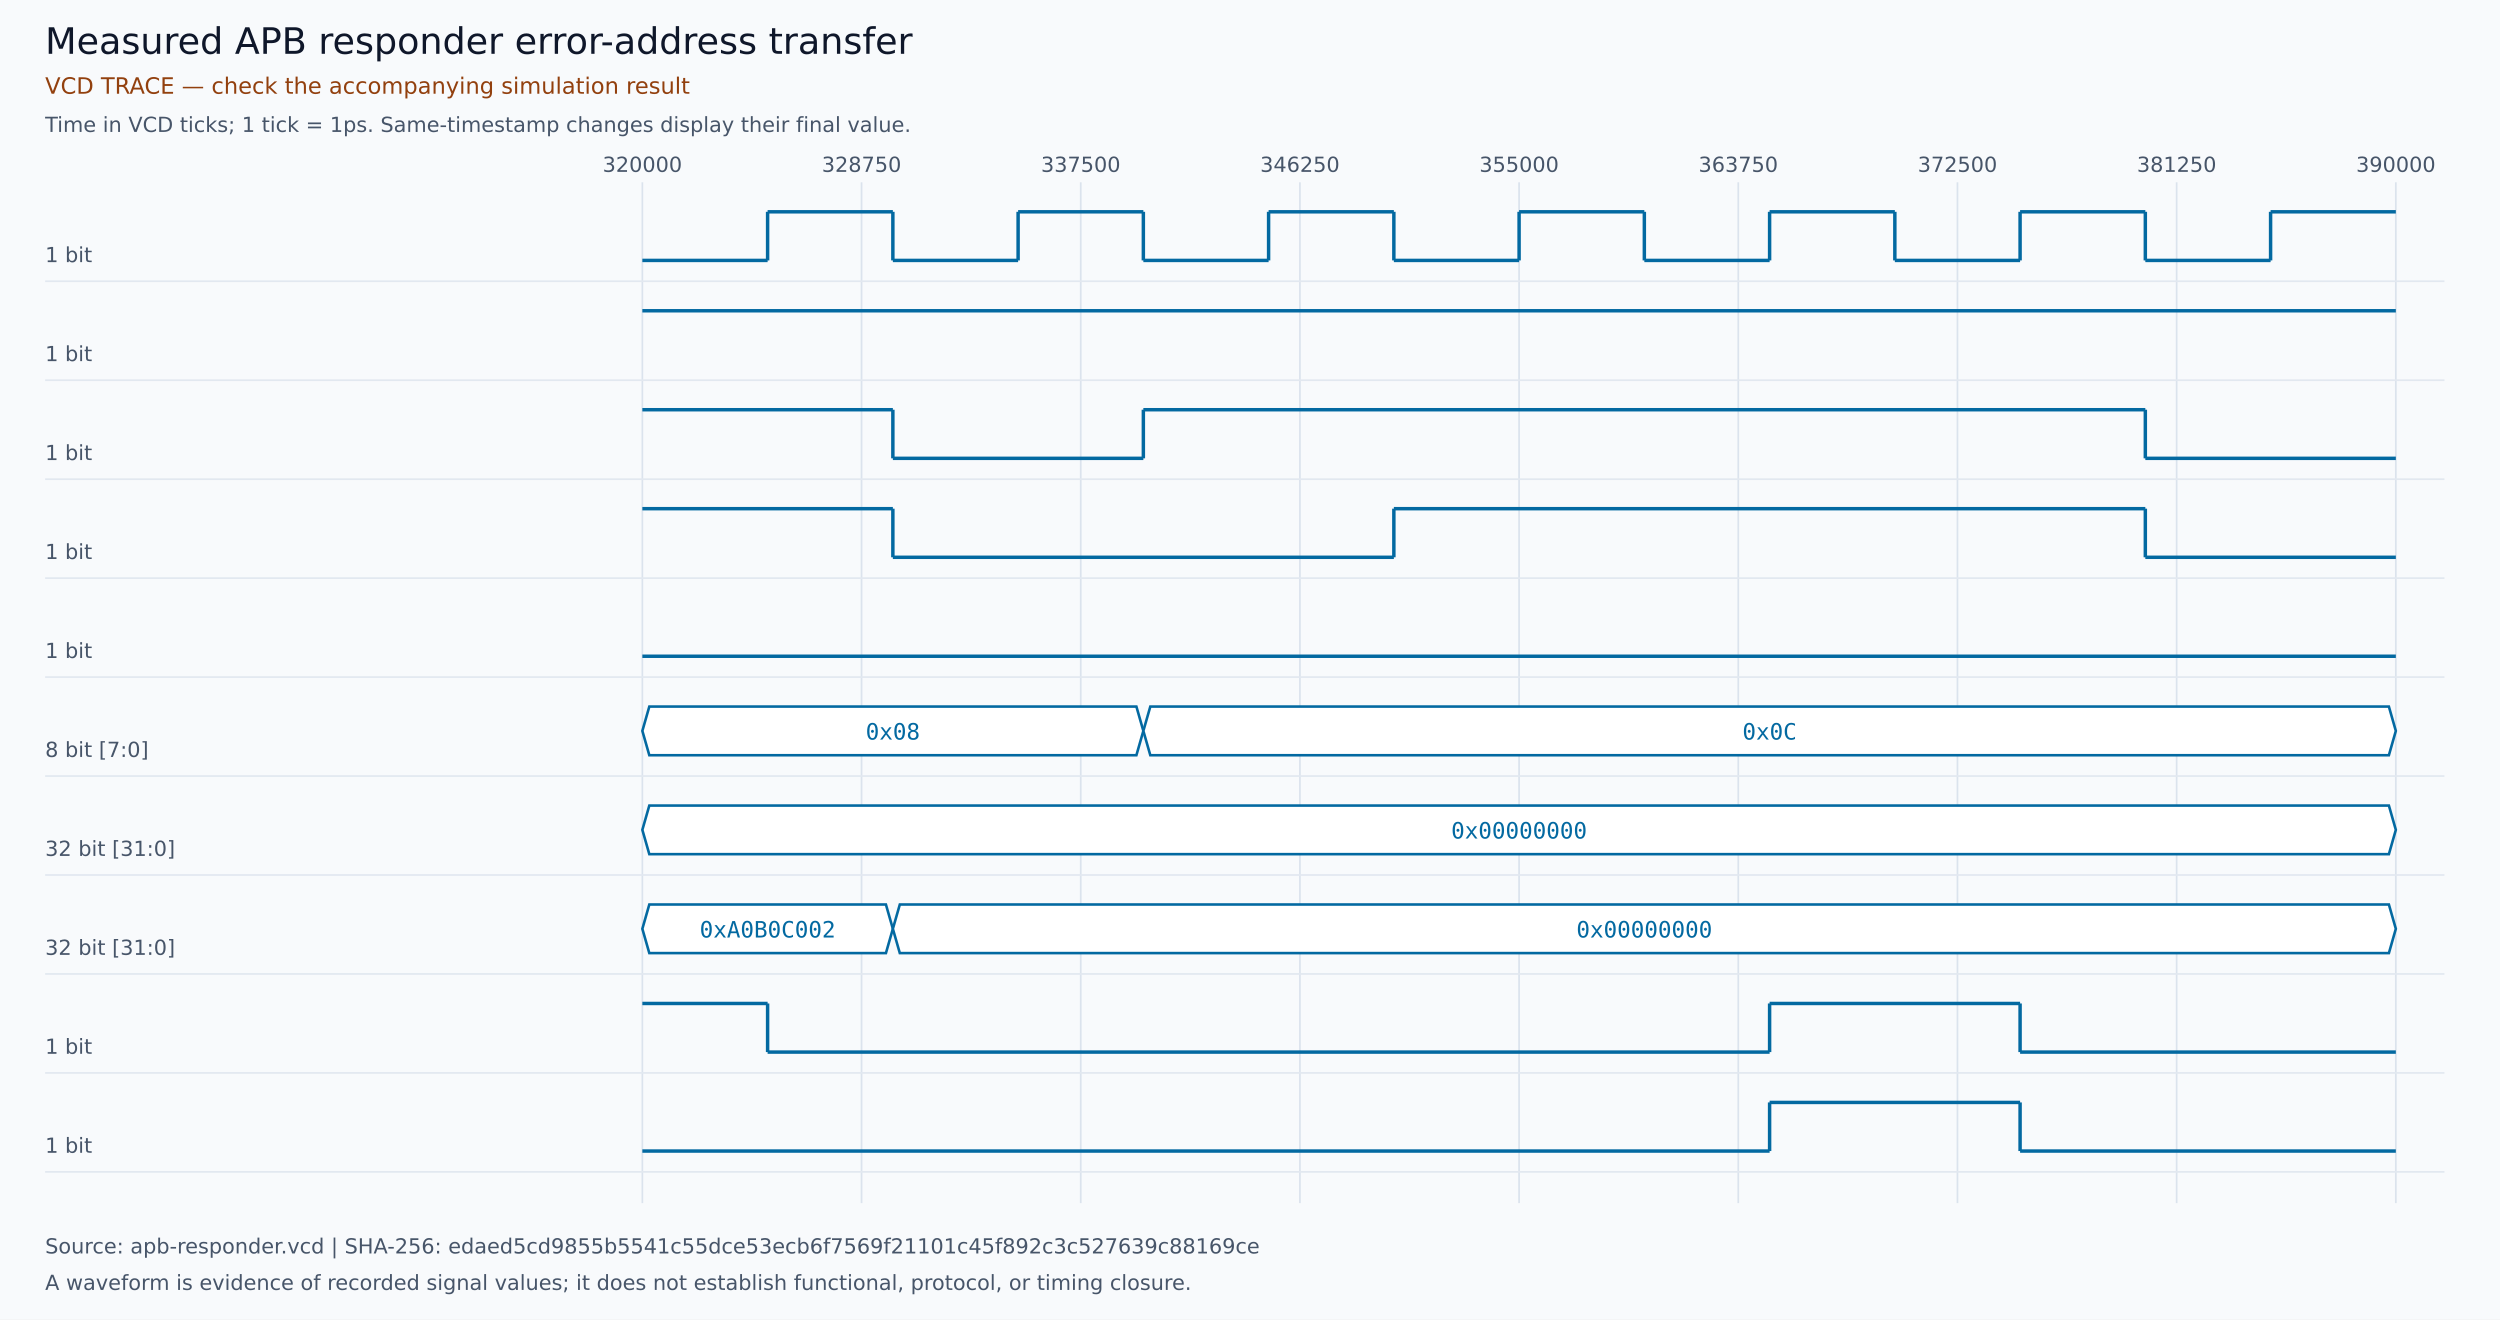
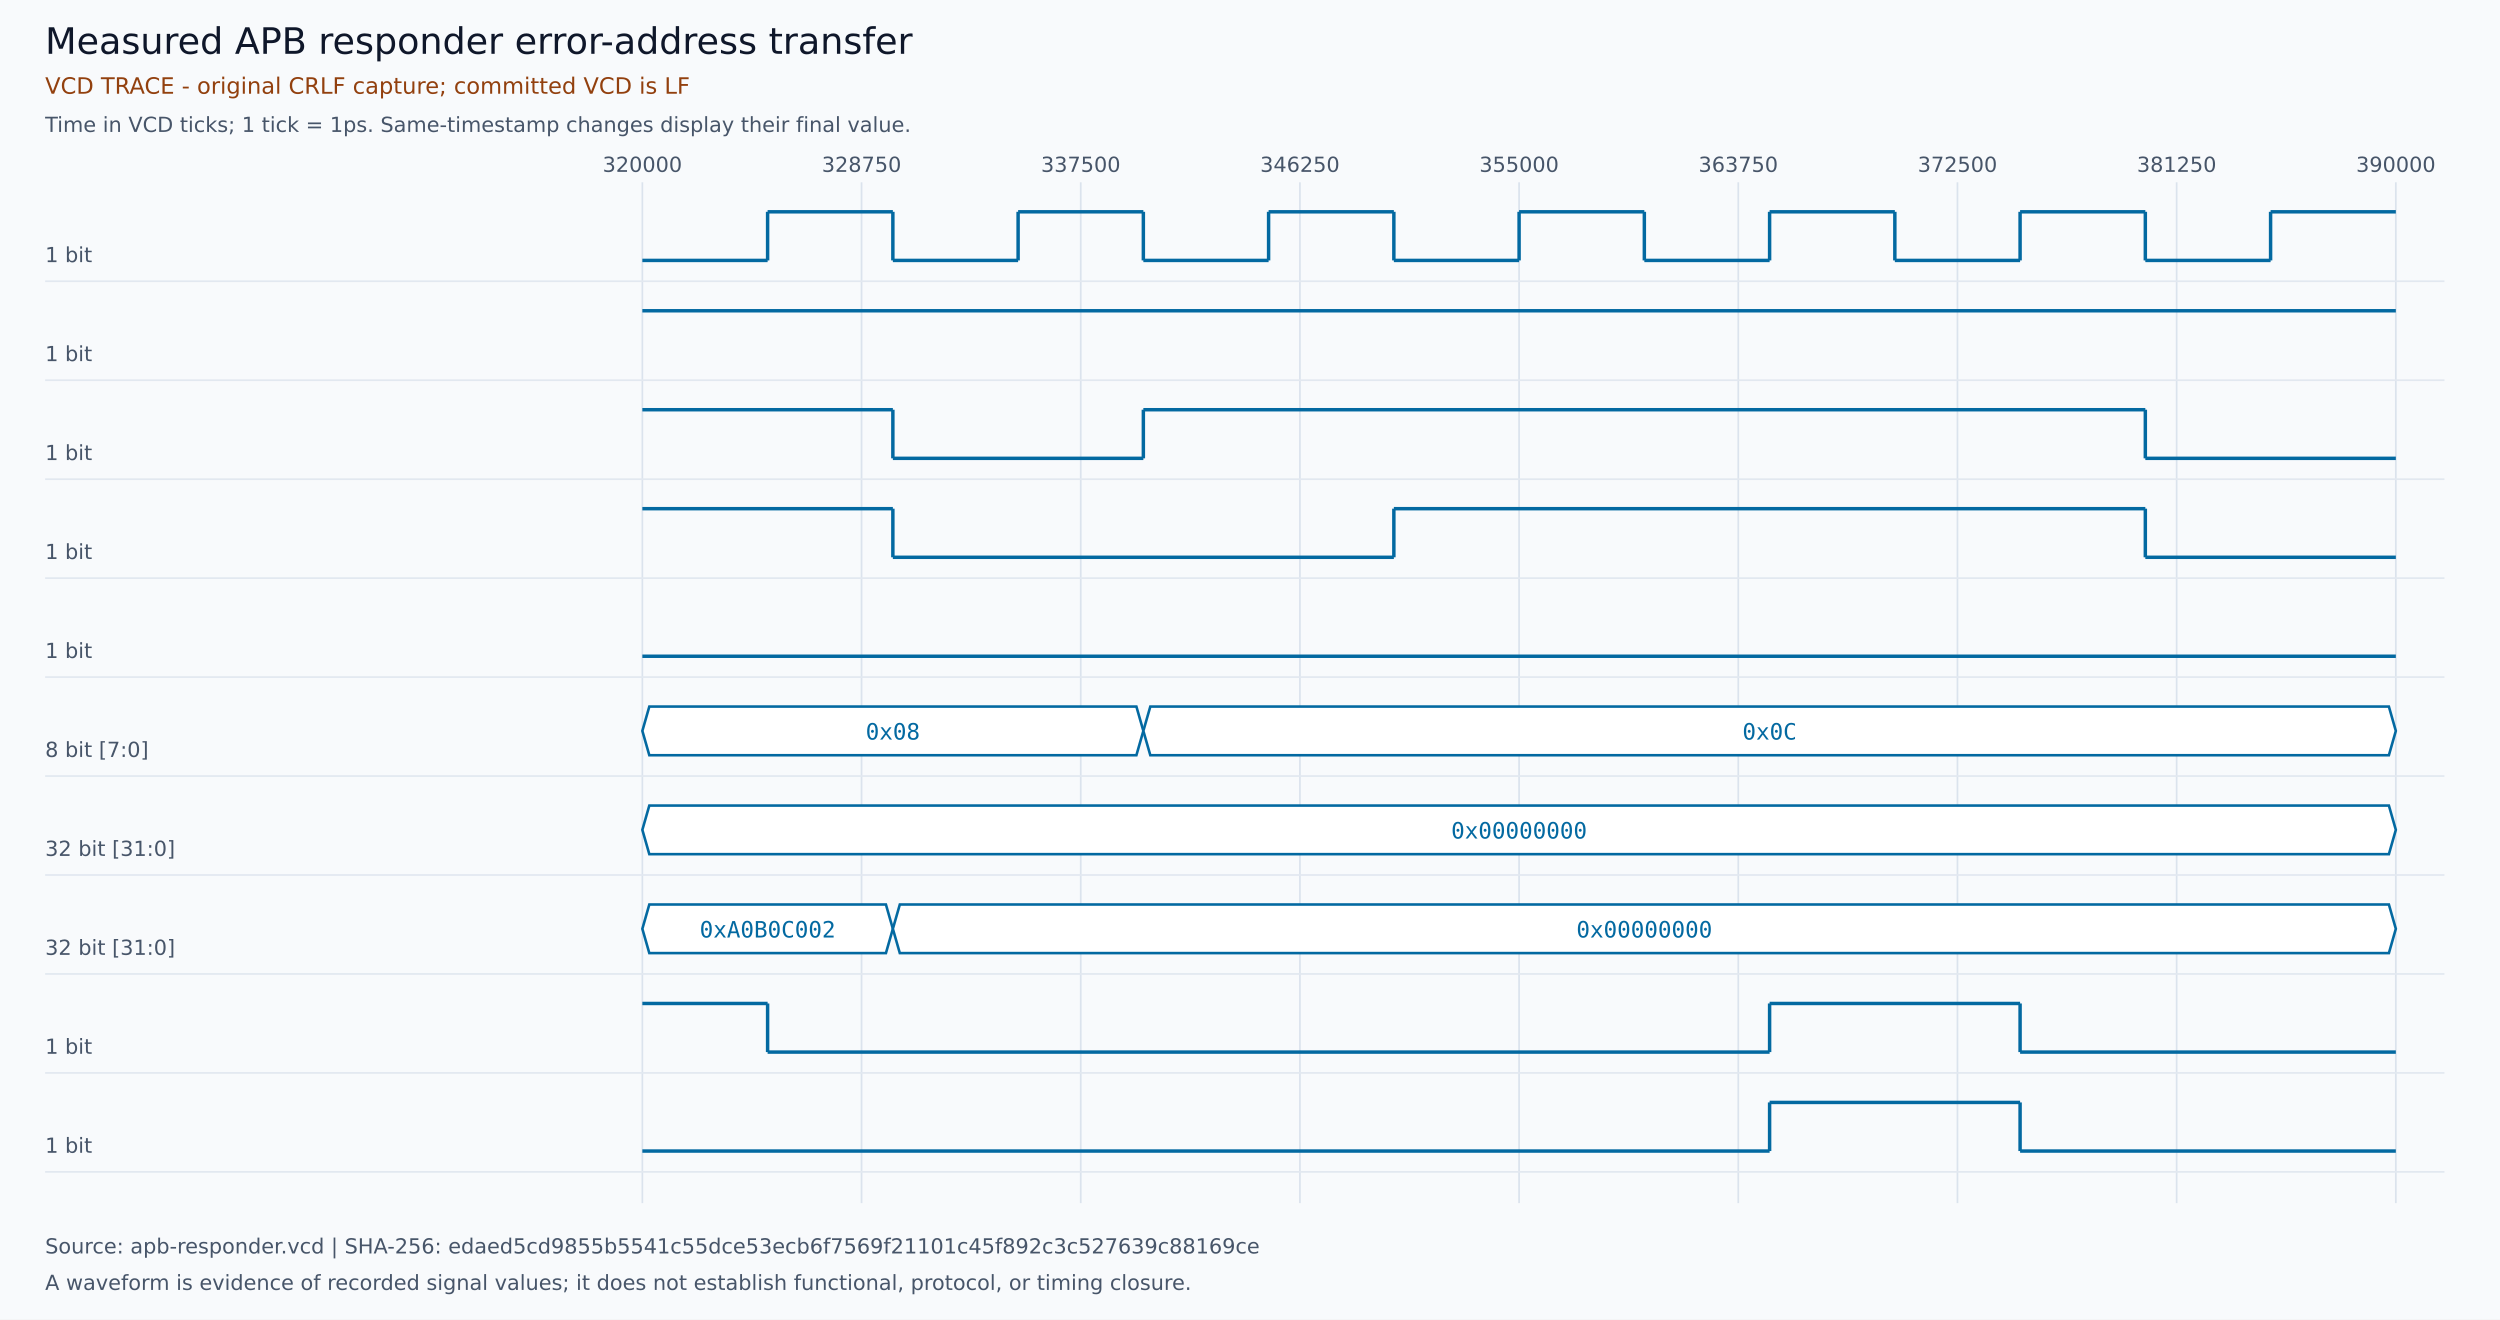
<svg xmlns="http://www.w3.org/2000/svg" width="1440" height="760" viewBox="0 0 1440 760">
  <rect width="100%" height="100%" fill="#f8fafc" />
  <style>text{font-family:DejaVu Sans,Arial,sans-serif} .signal{font-family:DejaVu Sans Mono,monospace;font-size:13px} .small{font-size:12px;fill:#475569}</style>
  <text x="26" y="31" font-size="21" fill="#0f172a">Measured APB responder error-address transfer</text>
-   <text x="26" y="54" font-size="13" fill="#92400e">VCD TRACE — check the accompanying simulation result</text>
+   <text x="26" y="54" font-size="13" fill="#92400e">VCD TRACE - original CRLF capture; committed VCD is LF</text>
  <text x="26" y="76" class="small">Time in VCD ticks; 1 tick = 1ps. Same-timestamp changes display their final value.</text>
  <path d="M370.00,105 V693" stroke="#dbe3ed" />
  <text x="370.00" y="99" text-anchor="middle" class="small">320000</text>
  <path d="M496.25,105 V693" stroke="#dbe3ed" />
  <text x="496.25" y="99" text-anchor="middle" class="small">328750</text>
  <path d="M622.50,105 V693" stroke="#dbe3ed" />
  <text x="622.50" y="99" text-anchor="middle" class="small">337500</text>
  <path d="M748.75,105 V693" stroke="#dbe3ed" />
  <text x="748.75" y="99" text-anchor="middle" class="small">346250</text>
  <path d="M875.00,105 V693" stroke="#dbe3ed" />
  <text x="875.00" y="99" text-anchor="middle" class="small">355000</text>
  <path d="M1001.25,105 V693" stroke="#dbe3ed" />
  <text x="1001.25" y="99" text-anchor="middle" class="small">363750</text>
  <path d="M1127.50,105 V693" stroke="#dbe3ed" />
  <text x="1127.50" y="99" text-anchor="middle" class="small">372500</text>
  <path d="M1253.75,105 V693" stroke="#dbe3ed" />
  <text x="1253.75" y="99" text-anchor="middle" class="small">381250</text>
  <path d="M1380.00,105 V693" stroke="#dbe3ed" />
  <text x="1380.00" y="99" text-anchor="middle" class="small">390000</text>
  <text x="26" y="135" class="signal" />
  <text x="26" y="151" class="small">1 bit</text>
  <path d="M370.00,150 H442.14" stroke="#0369a1" stroke-width="2" />
  <path d="M442.14,150 V122" stroke="#0369a1" stroke-width="2" />
  <path d="M442.14,122 H514.29" stroke="#0369a1" stroke-width="2" />
  <path d="M514.29,122 V150" stroke="#0369a1" stroke-width="2" />
  <path d="M514.29,150 H586.43" stroke="#0369a1" stroke-width="2" />
  <path d="M586.43,150 V122" stroke="#0369a1" stroke-width="2" />
  <path d="M586.43,122 H658.57" stroke="#0369a1" stroke-width="2" />
  <path d="M658.57,122 V150" stroke="#0369a1" stroke-width="2" />
  <path d="M658.57,150 H730.71" stroke="#0369a1" stroke-width="2" />
  <path d="M730.71,150 V122" stroke="#0369a1" stroke-width="2" />
  <path d="M730.71,122 H802.86" stroke="#0369a1" stroke-width="2" />
  <path d="M802.86,122 V150" stroke="#0369a1" stroke-width="2" />
  <path d="M802.86,150 H875.00" stroke="#0369a1" stroke-width="2" />
  <path d="M875.00,150 V122" stroke="#0369a1" stroke-width="2" />
  <path d="M875.00,122 H947.14" stroke="#0369a1" stroke-width="2" />
  <path d="M947.14,122 V150" stroke="#0369a1" stroke-width="2" />
  <path d="M947.14,150 H1019.29" stroke="#0369a1" stroke-width="2" />
  <path d="M1019.29,150 V122" stroke="#0369a1" stroke-width="2" />
  <path d="M1019.29,122 H1091.43" stroke="#0369a1" stroke-width="2" />
  <path d="M1091.43,122 V150" stroke="#0369a1" stroke-width="2" />
  <path d="M1091.43,150 H1163.57" stroke="#0369a1" stroke-width="2" />
  <path d="M1163.57,150 V122" stroke="#0369a1" stroke-width="2" />
  <path d="M1163.57,122 H1235.71" stroke="#0369a1" stroke-width="2" />
  <path d="M1235.71,122 V150" stroke="#0369a1" stroke-width="2" />
  <path d="M1235.71,150 H1307.86" stroke="#0369a1" stroke-width="2" />
  <path d="M1307.86,150 V122" stroke="#0369a1" stroke-width="2" />
  <path d="M1307.86,122 H1380.00" stroke="#0369a1" stroke-width="2" />
  <path d="M26,162 H1408" stroke="#e2e8f0" />
  <text x="26" y="192" class="signal" />
  <text x="26" y="208" class="small">1 bit</text>
  <path d="M370.00,179 H1380.00" stroke="#0369a1" stroke-width="2" />
  <path d="M26,219 H1408" stroke="#e2e8f0" />
  <text x="26" y="249" class="signal" />
  <text x="26" y="265" class="small">1 bit</text>
  <path d="M370.00,236 H514.29" stroke="#0369a1" stroke-width="2" />
  <path d="M514.29,236 V264" stroke="#0369a1" stroke-width="2" />
  <path d="M514.29,264 H658.57" stroke="#0369a1" stroke-width="2" />
  <path d="M658.57,264 V236" stroke="#0369a1" stroke-width="2" />
  <path d="M658.57,236 H1235.71" stroke="#0369a1" stroke-width="2" />
  <path d="M1235.71,236 V264" stroke="#0369a1" stroke-width="2" />
  <path d="M1235.71,264 H1380.00" stroke="#0369a1" stroke-width="2" />
  <path d="M26,276 H1408" stroke="#e2e8f0" />
  <text x="26" y="306" class="signal" />
  <text x="26" y="322" class="small">1 bit</text>
  <path d="M370.00,293 H514.29" stroke="#0369a1" stroke-width="2" />
  <path d="M514.29,293 V321" stroke="#0369a1" stroke-width="2" />
  <path d="M514.29,321 H802.86" stroke="#0369a1" stroke-width="2" />
  <path d="M802.86,321 V293" stroke="#0369a1" stroke-width="2" />
  <path d="M802.86,293 H1235.71" stroke="#0369a1" stroke-width="2" />
  <path d="M1235.71,293 V321" stroke="#0369a1" stroke-width="2" />
  <path d="M1235.71,321 H1380.00" stroke="#0369a1" stroke-width="2" />
  <path d="M26,333 H1408" stroke="#e2e8f0" />
  <text x="26" y="363" class="signal" />
  <text x="26" y="379" class="small">1 bit</text>
  <path d="M370.00,378 H1380.00" stroke="#0369a1" stroke-width="2" />
  <path d="M26,390 H1408" stroke="#e2e8f0" />
  <text x="26" y="420" class="signal" />
  <text x="26" y="436" class="small">8 bit [7:0]</text>
  <polygon points="370.00,421 374.00,407 654.57,407 658.57,421 654.57,435 374.00,435" fill="#fff" stroke="#0369a1" stroke-width="1.5" />
  <text x="514.29" y="426" text-anchor="middle" class="signal" fill="#0369a1">0x08</text>
  <polygon points="658.57,421 662.57,407 1376.00,407 1380.00,421 1376.00,435 662.57,435" fill="#fff" stroke="#0369a1" stroke-width="1.5" />
  <text x="1019.29" y="426" text-anchor="middle" class="signal" fill="#0369a1">0x0C</text>
  <path d="M26,447 H1408" stroke="#e2e8f0" />
  <text x="26" y="477" class="signal" />
  <text x="26" y="493" class="small">32 bit [31:0]</text>
  <polygon points="370.00,478 374.00,464 1376.00,464 1380.00,478 1376.00,492 374.00,492" fill="#fff" stroke="#0369a1" stroke-width="1.5" />
  <text x="875.00" y="483" text-anchor="middle" class="signal" fill="#0369a1">0x00000000</text>
  <path d="M26,504 H1408" stroke="#e2e8f0" />
  <text x="26" y="534" class="signal" />
  <text x="26" y="550" class="small">32 bit [31:0]</text>
  <polygon points="370.00,535 374.00,521 510.29,521 514.29,535 510.29,549 374.00,549" fill="#fff" stroke="#0369a1" stroke-width="1.5" />
  <text x="442.14" y="540" text-anchor="middle" class="signal" fill="#0369a1">0xA0B0C002</text>
  <polygon points="514.29,535 518.29,521 1376.00,521 1380.00,535 1376.00,549 518.29,549" fill="#fff" stroke="#0369a1" stroke-width="1.5" />
  <text x="947.14" y="540" text-anchor="middle" class="signal" fill="#0369a1">0x00000000</text>
  <path d="M26,561 H1408" stroke="#e2e8f0" />
  <text x="26" y="591" class="signal" />
  <text x="26" y="607" class="small">1 bit</text>
  <path d="M370.00,578 H442.14" stroke="#0369a1" stroke-width="2" />
  <path d="M442.14,578 V606" stroke="#0369a1" stroke-width="2" />
  <path d="M442.14,606 H1019.29" stroke="#0369a1" stroke-width="2" />
  <path d="M1019.29,606 V578" stroke="#0369a1" stroke-width="2" />
  <path d="M1019.29,578 H1163.57" stroke="#0369a1" stroke-width="2" />
  <path d="M1163.57,578 V606" stroke="#0369a1" stroke-width="2" />
  <path d="M1163.57,606 H1380.00" stroke="#0369a1" stroke-width="2" />
  <path d="M26,618 H1408" stroke="#e2e8f0" />
  <text x="26" y="648" class="signal" />
  <text x="26" y="664" class="small">1 bit</text>
  <path d="M370.00,663 H1019.29" stroke="#0369a1" stroke-width="2" />
  <path d="M1019.29,663 V635" stroke="#0369a1" stroke-width="2" />
  <path d="M1019.29,635 H1163.57" stroke="#0369a1" stroke-width="2" />
  <path d="M1163.57,635 V663" stroke="#0369a1" stroke-width="2" />
  <path d="M1163.57,663 H1380.00" stroke="#0369a1" stroke-width="2" />
  <path d="M26,675 H1408" stroke="#e2e8f0" />
  <text x="26" y="722" class="small">Source: apb-responder.vcd | SHA-256: edaed5cd9855b5541c55dce53ecb6f7569f21101c45f892c3c527639c88169ce</text>
  <text x="26" y="743" class="small">A waveform is evidence of recorded signal values; it does not establish functional, protocol, or timing closure.</text>
</svg>
